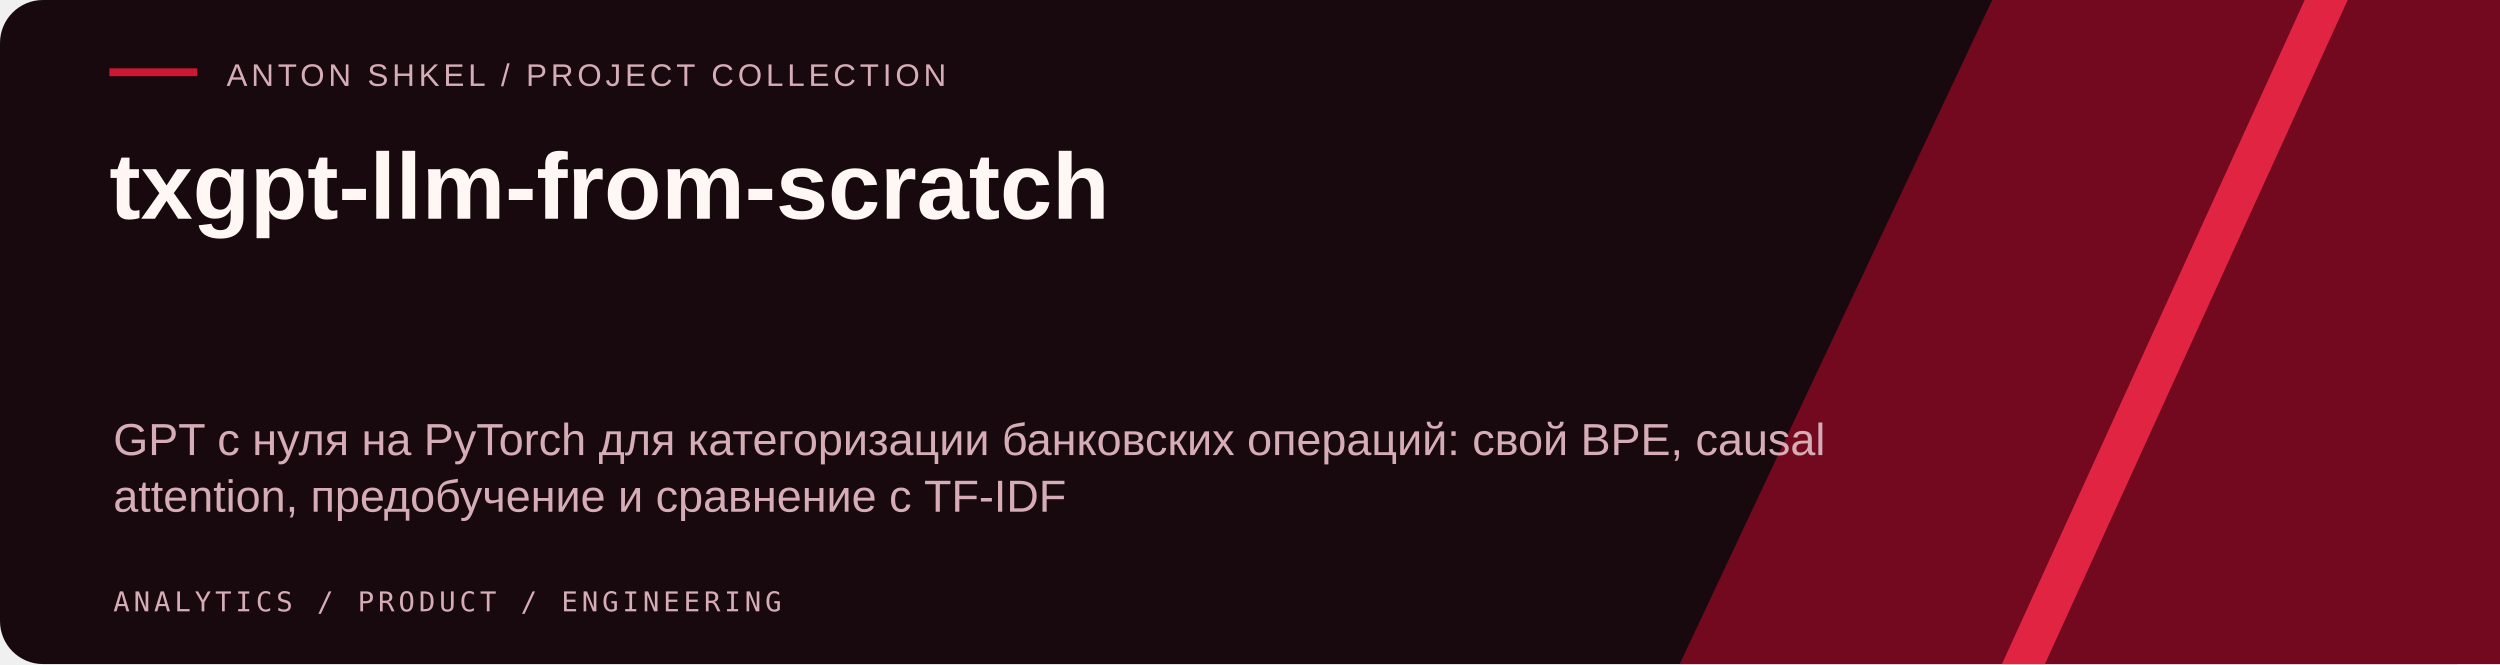
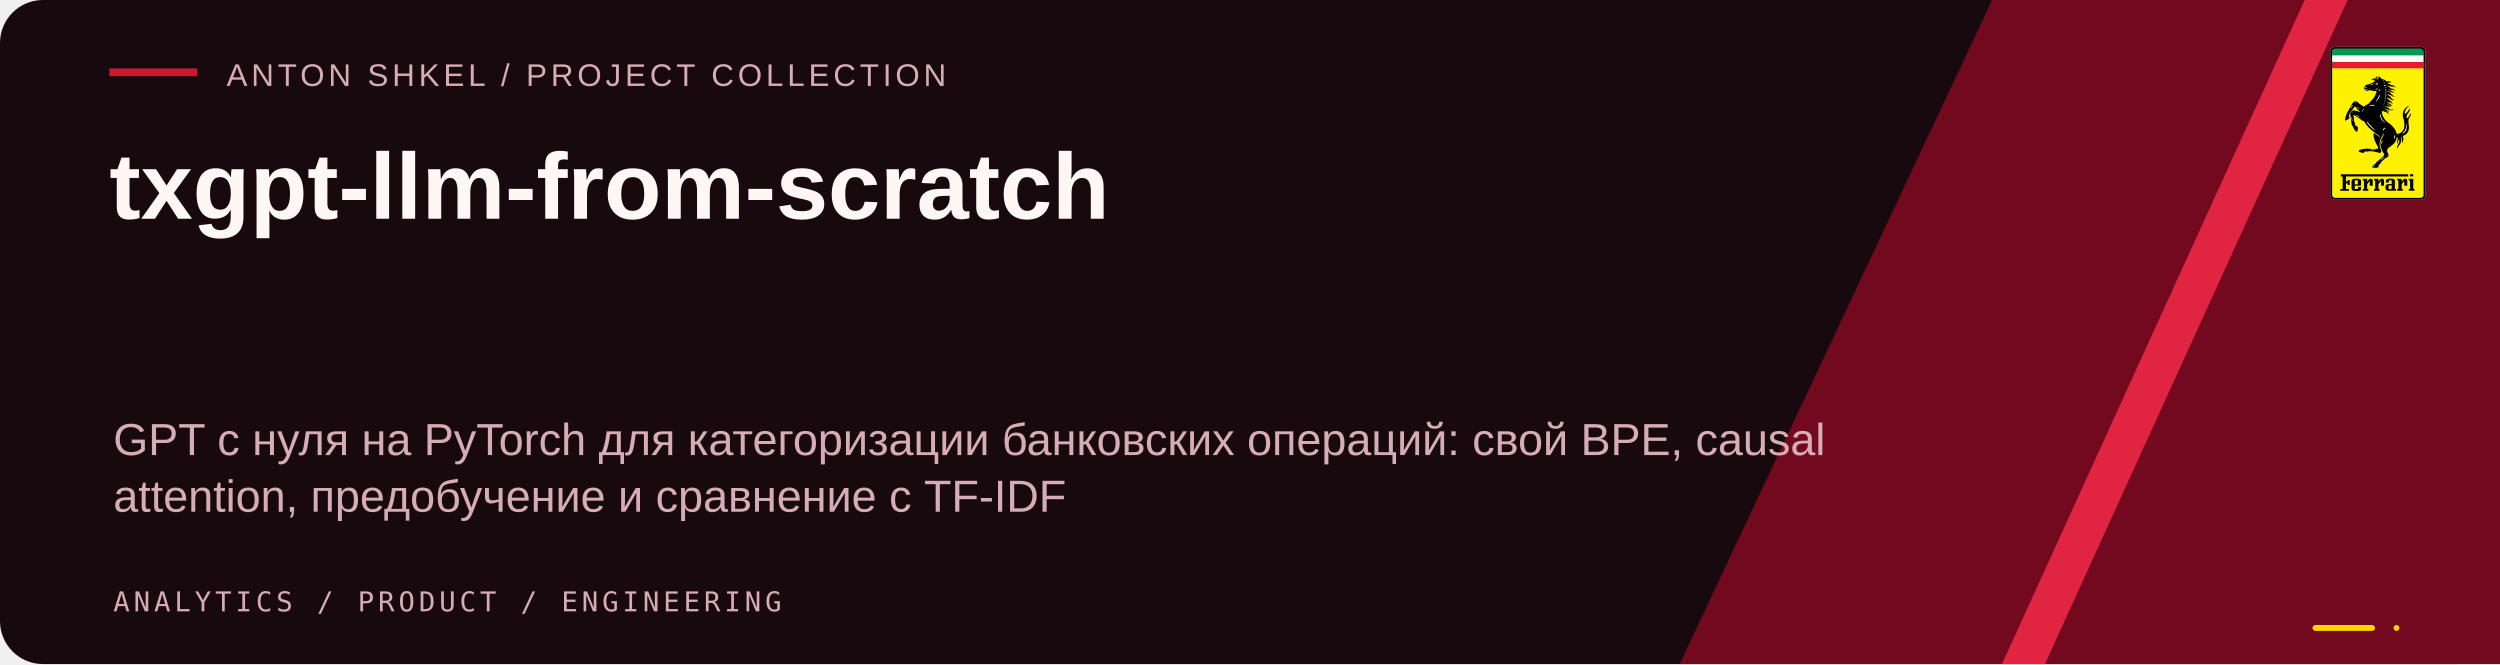
<svg xmlns="http://www.w3.org/2000/svg" width="1280" height="340" viewBox="0 0 1280 340" role="img" aria-label="txgpt-llm-from-scratch">
  <rect width="1280" height="340" rx="22" fill="#18090e" />
  <path d="M1020 0h260v340H860z" fill="#72091e" />
  <path d="M1180 0h22l-155 340h-22z" fill="#e22443" />
  <rect x="56" y="35" width="45" height="4" fill="#ce1733" />
  <text x="116" y="44" fill="#d6adb7" font-family="Segoe UI,Arial,sans-serif" font-size="16" letter-spacing="2">ANTON SHKEL / PROJECT COLLECTION</text>
  <g font-family="Segoe UI,Arial,sans-serif">
    <text x="56" y="112" font-size="48" font-weight="700" fill="#fff7f4">txgpt-llm-from-scratch</text>
    <text x="58" y="233" font-size="23" fill="#d6adb7">GPT с нуля на PyTorch для категоризации банковских операций: свой BPE, causal</text>
    <text x="58" y="262" font-size="23" fill="#d6adb7">attention, предобучение и сравнение с TF-IDF</text>
  </g>
  <text x="58" y="313" font-family="Consolas,monospace" fill="#d6adb7" font-size="14" letter-spacing="2">ANALYTICS / PRODUCT / ENGINEERING</text>
+   <g id="tifoso-badge">
+     <g transform="translate(1193 24) scale(0.1424419)">
+       <path fill="none" clip-rule="evenodd" d="M0 574.034V0l349.46.369v573.665" />
+       <path d="M325.738 0c9.509 0 17.198 7.607 17.198 17.015V532.42c0 9.4-7.689 17.015-17.198 17.015H17.753c-9.5 0-17.191-7.614-17.191-17.015V17.015C.562 7.607 8.253 0 17.753 0h307.985" fill="#FFF" />
+       <path d="M7.246 76.404h329.229V531.39c0 3.784-.646 6.123-3.198 8.661-2.77 2.753-5.2 3-9.586 3l-306.615.03c-2.416 0-4.269-.77-6.269-2.461-2.477-2.123-3.561-4.769-3.561-7.569V76.404" fill="#FFF200" />
+       <path fill="#ED1C24" d="M7.246 53.513h329.229v23.375H7.246z" />
+       <path fill="#FFF" d="M7.246 30.091h329.229v23.376H7.246z" />
+       <path d="M16.553 6.315h310.4c4.971 0 9.555 4.792 9.555 9.469v14.922H7.246l.03-13.123v-1.092c0-5.291 4.077-9.653 9.277-10.176" fill="#009A4E" />
+       <path d="M325.738 0c9.509 0 17.198 7.607 17.198 17.015V532.42c0 9.4-7.689 17.015-17.198 17.015H17.753c-9.5 0-17.191-7.614-17.191-17.015V17.015C.562 7.607 8.253 0 17.753 0h307.985m0 6.792H17.753c-5.708 0-10.322 4.584-10.322 10.223V532.42c0 5.646 4.615 10.199 10.322 10.199h307.985c5.709 0 10.323-4.553 10.323-10.199V17.015c0-5.638-4.614-10.223-10.323-10.223z" />
+       <path d="M165.692 105.28s-.208 1.984-.661 3.146c-.446 1.076-1.608 1.8-1.531 2.522.077.708.831 1.562 2 2.153 1.146.6 1.607 1.062 2.784 1.362 1.092.27 2.477 1.069 2.869.154.393-.931-.199-2.062-.861-3.146-1.154-1.892-1.738-2.354-3.438-4.954-.362-.56-.646-1.161-1.162-1.237" />
+       <path d="M157.069 309.693c.115-.339 2.838 1.385 4.253 2.216 2.977 1.784 4.315 2.845 6.946 4.814 2.085 1.585 3.092 2.4 5.185 4.2 2.568 2.215 3.953 4.107 4.646 3.677 1-1.2-1.638-4.708-3.97-6.614-2.268-1.878-4.614-3.4-6.422-4.585-2.331-1.555-2.539-1.908-6.023-4.247-3.746-2.507-6.976-5.66-6.976-5.66l-3.639-2.861-5.699-4.808-6.338-5.838-4.784-5.331s-3.723-4.553-4.315-5.431c-.6-.869-2.354-3.685-3.799-6.068-1.293-2.139-3.8-5.461-4.031-5.746-1.354-1.639-4.446-.977-8.039-3.092-4.361-2.577-5.415-4.931-5.415-4.931s-.162-.345-.331-.53c-.162-.193-.492-.431-.492-.431l-2.285-1.592-1.308-.862s-.992-.823-2.238-1.354c-1.254-.554-4.046-2.177-4.046-2.177l-4.992-3.184s-1.954-1.569-2.6-2.092c-.661-.5-1.892-1.215-1.892-1.215s-.785-.393-1.023-.408c-.238-.016-1.276-.108-1.276-.108s-.962-.254-1.939.893c-.977 1.154-.738.538.854 7.03.63 2.553.569 11.561 1.246 14.306.861 3.523 3.338 8.077 3.592 8.615.247.531.423 2.5.423 2.5s-.107 1.593.062 2.601c.754 4.653 7.561 1.591 9.062 7.976 1.477 6.3-.885 12.584-.885 12.584s-1.462 3.124-3.531 3.615c-2.061.478-5.261-4.091-7.576-7.791-2.284-3.639-4.153-8.408-4.753-9.923-.6-1.516-.916-1.847-1.608-2.946-1.023-1.639-1.846-1.338-2.992-3.923-1.154-2.584-.131-3.623-.646-5.876-.3-1.246-.569-1.385-.961-3.17-.377-1.776-.885-7.43-.885-7.43l-.723-5.261s-.254-2.4-.584-3.908c-1.146-5.261-1.546-10.353-1.546-10.353l-.215-2.092-.077-2.161s-.069-1.039.185-2.108c.254-1.068.77-1.953.77-1.953s1.062-1.777 1.246-2.223c.177-.423 2.346-2.946 2.346-2.946s1.138-.946 2.992-2.077c1.862-1.131 3.531-1.054 3.531-1.054s.492-.046 3.785.362c3.292.407 10.061 2.207 11.769 2.646 1.684.455 3.7 1.162 5.007 1.892 3.761 2.046 4.9 1.178 1.908-1.168-2.016-1.577-2.584-2.285-4.208-3.761-1.37-1.262-2.446-2.101-3.469-3.262-1.023-1.185-3.938-5.484-3.938-5.484l-1.823-2.692s-.977-1.107-1.139-1.185a13.378 13.378 0 01-.646-.469s-1.207.061-2.454-.177c-1.261-.254-1.846 1.516-1.846 1.516s-2.708 5.053-5.461 8.146c-4.461 5.022-7.661 8.438-9.299 11.114-2.3 3.708-1.792 7.77-2.977 9.646-.692 1.1-1.069 1.262-1.446 2.223-1.154 2.916 3.038 4.515 2.077 7.745-1.531 5.124-13.53 10.192-15.123 9.346-1.654-.869-.3-7.799.254-10.038.569-2.253 2.253-5.576 2.408-5.745.146-.162.554-.947.676-1.608.131-.661.177-2.161.254-2.992.077-.839.423-2.161.423-2.161s.046-.285 1.107-2.584c1.069-2.315 4.977-7.7 7.777-12.838 1.846-3.354 2.615-5.384 4.461-8.746 1.7-3.084 4.615-7.792 4.615-7.792s1.23-2.4 1.807-3.292c.585-.916 1.815-2.646 2.969-4.354 1.162-1.7 1.446-2.977 2.961-4.377 1.254-1.169 2.108-1.792 3.746-2.315 2.438-.808 4.108-.376 6.6.316 2.584.707 4.361 1.892 6.054 3.292a24.232 24.232 0 012.938 2.977l.823 1.215.507.3 1.57 1.008 3.592 2.376s8.523 5.8 9 6.115c.454.3 1.984 1.554 2.284 1.654.316.092 2.585-2.37 7.039-5.438 5.153-3.577 6.976-3.308 8.685-4.238 1.684-.931 2.376-1.7 3.7-3.023 2-2 2.015-3.069 4.284-5.861 2.285-2.784 4.423-4.346 4.423-4.346s.315-.315 4.385-4.915c4.061-4.584 5.861-8.054 5.861-8.054l2.231-4.469s3.23-6.945 4.269-9.692c1.046-2.753 1.046-3.669 1.046-3.669s.153-.723-.631-2.123c-.808-1.393-1.639-.762-3.185-.446-2.961.631-4.761-.139-7.753-.661-2.738-.455-4.169-1.277-6.915-1.731-2.784-.469-4.407-.93-7.2-.661-.423.046-1.276.223-1.685.361-1.577.523-2.015.646-3.184 1.323-1.354.631-2.246.831-3.746.869-1.039.031-1.669.062-2.63-.315-.662-.254-1.039-.446-1.562-.915a3.658 3.658 0 01-.723-.839c-.03-.292-.123-.277.162-.753.277-.485.623-.57.623-.57l1.277-.315s1.8-.469 1.969-.516c.162-.046 1.877-.6 2.63-.838.762-.238 1.593-.677 1.593-.677s.461-.738.284-1.161c-.223-.478-1.246-.523-1.246-.523s-1.431.523-1.592.569c-.154.031-2.439.753-2.439.753s-1.792.393-3.184.723c-1.4.315-3.4.477-3.4.477l-.6-.162s-.677-.454-.784-.93c-.1-.423-.162-.739-.239-1.223-.3-1.77-.661-2.839-.238-4.584.162-.731.331-1.139.646-1.815.269-.562.446-.885.792-1.416l1.101-1.8 2.077-3.069c.715-.723 1.185-1.084 2.084-1.592 1.323-.738 2.092-.946 3.746-1.131 1.623-.177 1.846-.161 4.146-.677 2.315-.523 3.954-1.438 3.954-1.438s5.531-2.031 8.899-3.685c3.53-1.73 5.069-3.577 8.723-5.007 1.546-.6 2.446-.885 4.038-1.292.2-.131.3-.254.362-.493.154-.577-.738-.846-1.354-.785-.554.046-1.815.631-2.1 0-.216-.484 1.153-.769 1.153-.769s.646-.3.662-.661c.016-.554-.93-.193-1.354-.239-2.146-.239-2.315-.631-3.8-.992-1.746-.438-2.691-.977-4.507-1.054-1.6-.062-3.1.277-4.107.515-.992.254-1.023-.723-.631-.915 2.808-1.308 2.869-1.416 4.854-1.508 1.084-.046 2.6.185 2.769.269.162.092 2.331-.015 2.885-.584.569-.554-1.777-.523-2.885-.962-1.022-.407-2.584-.522-2.553-1.2.054-.677.808-.3 1.346-.438.676-.162 1.069-.146 1.761-.238 1.247-.169 1.354-.285 3.2-.438 1.823-.177 4.454.6 4.454.6s2.761 1.224 4.115 1.87c1.354.63 2.992.961 2.992.961s1.922.269 3.385-.646c1.484-.908.646-1.508.13-2.346-.508-.785-1.153-1.923-.208-4.077.839-1.877 1.277-4.069 1.516-4.269.301-.238 1.462 1.446 2.215 2.139 2.7 2.523 6.27 3.769 9.639 9.045.262.423 1.508-.254 5.415.346s7.323 4.784 8.185 5.785c.893 1.007 2.046.953 2.046.953l1.877.254 6.814.115s3.093-.554 4.877.124c1.246.469 5.4 3.246 3.508 4.299-1.323.739-2.569-.884-3.769-.961-1.416-.092-2.031.177-3.293.492-2.646.662-8.322 2.377-6.261 3.069.153.061.446.107.446.107l1.015.177s2.493.569 4 1.161c2.276.9 3.354 1.893 5.446 3.123 1.199.692 1.723 1.385 3.03 1.777 1.2.347 1.969 0 3.2.208 1.615.285 2.522.616 4 1.323 2.199 1.054 2.999 2.331 4.969 3.746.984.715 1.814.823 2.553 1.785.17.215.309.331.386.584.262.877-1.447.361-2.354.216-1-.169-1.415-.662-2.338-1.085-1.369-.646-2.016-1.354-3.508-1.623-1.077-.208-1.723-.046-2.83.015-1.077.046-1.646.208-2.724.223-1.83.031-2.861-.13-4.661-.508-2.016-.422-3.016-1.207-5.015-1.623-2.262-.469-6.261-2.407-5.877-.469.2.931 2.323 1.715 2.323 1.715s1.461.785 2.846 1.4c1.385.6 2.153 1.516 2.153 1.516l.954.708s.984 1.354 2.277 2.884c1.261 1.508 3.507 1.461 3.507 1.461s1.354 0 4.276.6c2.908.6 5.908 2.399 5.908 2.399s2.261 1.554 3.584 3.116c1.308 1.562.554 2.346.385 2.507-.153.169-.093.092-.277.169-.153.077-1.784-1.969-1.784-1.969l-1.169-.992s-1.139-.8-2.615-1.277c-1.477-.469-1.97-.154-1.97-.154s-3.138.877-5.876.8c-2.708-.077-4.123-1.162-4.123-1.162l-1.723-1.154s-2.585-2.423-2.678-1.276c-.062.777 1.139 1.638 1.139 1.638s.831.838 1.385 1.37c1.046 1.03 1.478 1.546 2.677 2.614 1.2 1.078 1.938 1.078 1.938 1.078s.646.153.892.2c.247.046.678.162.678.162s.4.154 2.276.916c1.861.753 3.877 2.392 3.877 2.392s.185.154.462.208c.276.031.83.308.984.354.169.038.646.038 1.723.192 1.093.162.677.854.677.854l-.185.261-.893.6s-1.153.331-1.938.369c-.8.046-1.938-.399-1.938-.399l-2.416-.908s-2.445-.646-2.969-.731c-.523-.077-2.707-.515-3.076-.592-.354-.084-1.446-.477-1.738-.646-.293-.161-.831-.269-2.154-.915-1.308-.646-1.831-1.392-3.461-1.908-1.646-.523-2.646-.63-3.877.224-2.123 1.461 3.199 1.7 5.846 3.022 3.908 1.923 6.107 3.338 7.03 5.416.938 2.084 1.877 2.838 1.877 2.838s2.754 1.385 3.984 2.838c.677.784.77 1.431 1.446 2.215 1.507 1.769 4.431 1.669 5.016 3.169.554 1.399-2.37.769-3.893.63-2.738-.269-3.4-2.777-5.954-3.784-1.445-.577-2.368-.577-3.846-1.084-2.692-.885-3.953-2.046-6.646-2.884-1.631-.5-4.585-2.646-4.215-.993.061.4.307.708.414.947.139.238.816 1.115.816 1.115s.907 1.2 1.322 1.516c.385.331 2.123 1.638 4.615 2.992 2.462 1.354 4.615 3.954 4.615 3.954s.739 1.062 1.093 1.801c.369.831.107 1.084.692 2.238.538 1.146.8 1.369 1.538 2.077 1.815 1.746 3.723 1.399 6.03 2.346.631.269.677.361 1.354 1.084.677.715-.124 1.022-.124 1.022s-2.568.662-4.23.523c-2.153-.169-3.123-.831-5.215-1.877-2.123-1.038-3.23-2.907-3.445-3.022-.185-.124-.708-.677-1.108-.962-.399-.284-1.431-.5-2.354-.754-.938-.253-1.462-.3-2.399-.554-1.277-.362-2.601-.923-3.201-1.115-.6-.208-1.969-.454-2.969.138-2 1.185 3.107 1.984 4.692 3.685.815.854 1.153 1.454 1.923 2.354.585.692.831 1.177 1.555 1.715.491.361 1.399.753 1.399.753s1.23.57 3.03 1.562c1.8.992 3.907 3.799 3.907 3.799l1.277 1.954.754 1.115.2.516.276.63s.924 1.2 1.6 1.592c.678.408.554.762.554.762s-.076.247-.554.516c-.461.285-.723.046-1.399-.154-.677-.192-1.123-.838-1.707-1.308-.616-.492-1.262-1.684-2.354-2.361-.969-.584-2.23-.792-2.723-.946-.477-.176-1.677-.93-2.154-1.138-.461-.185-1.707-.754-1.707-.754s-2.399-1.338-3.724-1.699c-1.322-.37-.477.438-.477.438s1.186 1.846 2.323 2.584c1.478.977 3.554 1.839 2.877 2.63-.462.516-1.077.331-1.754.254-1.107-.13-2.446-1.454-2.446-1.454s-.553-.361-3.03-1.146c-2.462-.808-1.554.546-.985 1.277a4.735 4.735 0 001.309 1.115l1.677.754.769.238s.678.123 2.908.646c2.23.508 3.462 1.593 3.462 1.593s1.199 1.115 2.86 2.346c1.692 1.246 3.354 1.562 4.277 1.685.923.115.892.761.892.761s.123.593.063.785a.453.453 0 01-.432.362c-.185 0-.276.077-.522.208-.246.123-1.2.277-1.2.277s-2.492-.077-4.461-.562c-1.938-.477-3.662-1.831-3.847-1.907-.153-.077-1.969-1.084-3.23-1.484-1.215-.408-3.169-.231-3.385-.154-.199.077-.877.185-2.03.523-1.169.308.292.753.292.753l.831.077 1.984.154s2.062.238 3.8.884c1.738.631 2.877 1.908 4.031 3.077a13.966 13.966 0 002.431 1.9l.923.6.477.361.123.315s-.046.162-.123.361c-.077.208-.369.361-.369.361s-.431-.077-.615-.077c-.216 0-1.523-.692-2.492-1.115-1-.438-1.508-.854-2.585-1.116-.923-.223-2.153-.323-2.431-.238-.276.077-2.308.362-3.877.469-1.568.123-2.923.146-4.769-.077-2.63-.315-6.122-2.393-6.569-1.815-.907 1.215 1.862 1.561 3.216 2.338 1.846 1.069 5.046 2.031 5.046 2.031s2.338.515 3.707 1.161c3 1.393 3.908 3.454 6.323 5.623 1.323 1.215 2.4 1.738 4.184 2 1.539.224 1.508.039 3.938-.438 2.446-.484 3.924-2.8 4.631-1.953.139.162.077.315.046.554-.046.238-.245.677-.245.677s-.277.392-.708.838c-.446.438-2.123 1.354-3 1.715-.877.362-3.03.962-5.738.877-2.708-.077-6.522-2.154-6.522-2.154l-2.738-1.154s-1.262-.592-2.123-.915c-2.277-.862-3.723-.785-6.062-1.4-1.446-.392-2.399-.8-3.707-1.069-1.323-.284-.569.239-.446.423.615.838 1.445 1.107 2.492 1.592 1.385.677 2.354.539 3.769 1.139 1.585.639 2.97 1.539 3.847 2.108.861.554 1.508 1.185 2.354 2.062l2.907 2.492s.677.554.754.785c.076.239.399.838.246 1.8-.17.962-.954.285-.954.285l-.769-.492-.77-.708-1.216-1.007s-1.045-.947-2.846-1.862c-1.784-.931-3.938-1.162-3.938-1.162s-1.908-.284-1.846.316c.092.592.521.646 2.029 1.038 1.523.393 2.523 1.162 2.523 1.162s1.555 1.154 2.677 2.43c1.107 1.278 1.431 2.516 1.431 2.516s.569 1.046 2 2.43c1.431 1.4 2.185.915 2.107 1.593-.077.677-.708.8-.708.8s-.369-.032-.522-.032c-.154 0-.523-.207-.923-.361s-1.908-1.2-1.908-1.2-2.368-1.922-2.63-2.107a408.68 408.68 0 01-2.523-1.877s-1.323-.846-2.262-1.323a28.107 28.107 0 00-2.969-1.2c-.707-.231-2.031-.308-2.031-.308s-1.584-.238-2.553-.6c-1.523-.585-3.293-2.208-3.492-2.285-.216-.084-1.631-.569-1.908-.523-.276.031-.923 2.708-1.076 4.254-.646 6.477 1.076 10.776 3.753 16.715 3.861 8.63 14.614 19.36 14.614 19.36s2.708 1.531 3.847 2.446c3.215 2.516 8.538 6.077 13.261 10.784 4.03 4.038 9.385 11.199 9.385 11.199s3.106 4.323 4.553 7.384c1.754 3.754 3.17 9.478 3.17 9.478s.123.984.215 1.2c.123.199.399.461.585.461l1.876.062c.185 0 2.323-.153 3.739-.508 1.4-.354 4.723-1.877 6.938-3.03 2.184-1.17 4.815-3.385 4.815-3.385s.507-.431 3.062-3.292c2.585-2.861 4.246-7.153 4.876-8.776.616-1.607 1.124-4.707 1.493-10 .399-5.314-.323-10.915-.323-10.915s-.969-7.815-1.555-10.477c-.584-2.645-1.999-6.984-1.999-6.984s-.984-3.86-1.292-6.298c-.324-2.439-.369-6.408-.369-6.408s0-2.43.783-6.922c.816-4.469 3.555-8.977 3.555-8.977s.769-1.516 3.724-5.054c3.03-3.623 3.998-4.192 6.983-6.354 2.37-1.7 5.43-4.438 6.432-3.792 1.107.692-1.079 2.077-1.817 2.8-1.861 1.846-5.337 5.107-8.153 10.022-2.461 4.254-3.384 7.069-3.998 9.846-.617 2.77-.354 5.815-.277 6.854.093 1.039.661.662.661.662s5.984-4.808 9.23-8.446c3.523-3.938 6.661-10.946 7.891-11.007.831-.054 1.216 1.823 1.016 2.692-.768 3.638-1.029 4.092-2.216 6.507-1.353 2.769-2.613 4-4.491 6.554-1.97 2.677-2.938 3.7-4.522 7.245-2.291 5.1-.954 9.039-.954 9.039s.277 2.392 1.353 2.361c1.802-.062 5.754-5.054 8.339-9.139 1.909-2.992 2.6-6.453 3.847-8.269 1.138-1.607 2.139 2.616 1.646 5.108-.57 2.961-2.031 5.623-5.246 9.815-3.138 4.091-3.046 7.984-3.046 7.984s-.323 1.777-.585 5.654c-.245 3.86.862 9.723.862 9.723s.983 4.899 1.185 8.614c.185 3.738.061 12.223-3.432 18.83-1.384 2.646-4.354 6.308-4.354 6.308s-2.292 2.354-4.169 3.722c-1.878 1.37-6.385 3.509-6.385 3.509s-3.122 1.076-3.553 1.169c-.462.123-.738.507-.738.507s.276.601.399.847c.107.247.984 2.399.984 2.399s.938 3.046 1.292 5.462c.354 2.415-.062 2.969-.399 4.815-.339 1.77-1.107.953-1.308 4.43-.169 3.078 1.216 4.615.969 8.062-.106 1.508-1.815-1.907-2.646-3.353-1.754-3.14-1.339-7.97-1.369-9.169-.047-1.2-.14-2.524-.585-4.031-.538-1.97-1.354-3.492-2.261-4.692-.924-1.185-1.893-1.861-2.216-1.738-.323.108-.354.738-.354 1.046-.016.339.63 1.477.769 1.724.169.23 1.323 2.338 1.323 2.338s.507 1.631.707 4.801c.201 3.138-.769 7.045-.769 7.045s-1.262 4.385-2.584 6.97c-1.479 2.845-4.754 6.722-4.754 6.722s-2.354 2.154-4.124 5.692c-1.737 3.538-.245 5.077-.892 5.538-.677.446-2.062-2.046-2.431-3.723-.354-1.569-.185-2.308.462-4.062.6-1.692 2.016-4.139 2.016-4.139l2.107-3.584s2.554-4.861 3.354-8.4c.8-3.507-.123-7.414-.123-7.414s-.107-1.292-.984-1.231c-.893.046-1.507.816-1.877 1.754-.724 1.938.308 1.585-.801 4.815-.86 2.538-1.107 2.2-1.569 3.707-.554 1.8-.846 3.646-.814 4.77.046 1.107-.569.646-.569.646s-1.077-2.001-1.077-4.492c0-1.354.062-2.123.216-3.478.246-2.169 1.138-5.491 1.138-5.491s.954-3.277.754-6.262c-.229-3.015-1.276-3.568-1.276-3.568s-.276-.4-1.446-.339c-1.153.093-1.092 2.169-1.092 2.169s-.354 2.97-.815 4.815c-1.277 5.092-2.984 7.769-6 12.061-2.738 3.877-6.445 7.293-8.308 8.893-1.846 1.631-7.538 5.769-7.538 5.769l-6.676 4.445s-2.646 2.585-3.847 5.662c-1.23 3.062-1.169 5.461-.462 8.276.709 2.831 1.724 4.123 2.262 4.922.523.771 1.555 2.154 1.893 3.786.215.999.062 1.599.123 2.614.063.893.185 1.385.154 2.293-.031 1.415.23 2.414-.585 3.568-.585.877-2.185 1.646-2.185 1.646s-1.814.799-2.893 1.461c-11.354 6.846-15.383 11.292-21.783 18.922-2.031 2.446-.538 2.293-2.707 5.185-1.316 1.724-4.354 1.724-5.454 3.784-1.53 2.815 3.446 5.585-2.3 8.062-7.407 3.2-20.153.907-20.407-.092-.692-2.739 2.492-5.907 3.623-7.169 5.184-5.662 9.815-5.801 11.515-10.492.369-1 .223-1.861 4.353-4.923 2.9-2.139 14.484-10.861 19.546-16.676 1.738-2 3.23-3.322 3.984-5.477.77-2.186-.754-3.554-.754-3.554l-2.077-3.385-3.984-7.123s-1.676-3.784-2.584-5.969c-.938-2.185-2.677-8.062-2.677-8.062s-1.276-5.291-1.493-8.738c-.384-6.184.462-9.783 2.094-15.783 2.107-7.784 6.891-11.046 8.799-18.769.555-2.245.677-6.092-.462-5.907-1.077.2-1.169 3.23-1.999 5.262-3.077 7.661-7.139 11.015-9.369 18.952-1.492 5.369-2.107 8.555-2.093 14.123.017 3.184-.107 2.6.708 8.123.323 2.03.815 3.122 1.416 5.106.43 1.416 1.584 4.062 1.584 4.062s1.585 3.492 2.139 5.938c.168.847.385 1.322.322 2.169-.107 1.461.154 1.77-.553 3.092-.877 1.647-.34 2.616-3.139 3.23-2.492.523-7.584-1.138-7.584-1.138s-20.93-6.338-34.291-4.508c-2.646.354-4.069 1.323-6.73 1.277-2.423-.031-3.654-1.924-6.077-1.2-.492.139-.646.492-1.092.785-3.538 2.461-.831 6.553-10.153 4.43-5.723-1.308-12.653-4.814-11.454-7.015 1.607-2.923 3.761-3.4 8.285-5.262 4.838-1.969 12.099-1.415 13.53-1.507 1.746-.139 4.254-1.354 7.376-1.431 5.4-.093 6.361.554 6.361.554l9.168.814 17.546.217s3.138-.231 4.384-.478c1.262-.247 2.254-2.723 2.945-3.908.678-1.168-.03-2.892-.03-2.892l-.522-.815-1.67-2.692-3.084-5.2-3.423-6.83s-2.238-4.753-3.43-7.876c-1.185-3.108-1.877-4.862-2.662-8.076-.823-3.309-1.331-5.985-1.438-8.646-.13-3.82-.384-6.789.685-9.912" />
+       <path d="M270.971 303.355c3.691-4.738 4.047-9.139 4.261-15.338.169-4.507-1.537-11.453-1.537-11.453l-.232-.508s-.646-.839-1.044.269c.061.978.185 1.762.185 1.762l.214 8.946s-.277 4.507-1.814 9.153c-2.585 7.846-9.446 11.338-10.445 14.169-1.711 4.691 5.997-1.293 10.412-7m-38.705 14.477s-1.508.431-1.539 1.922c-.03 1.493.369 2.785.323 4.585-.03 2.293-2.138 4.938-.784 5.8 2.323 1.477 4.322-8.923 3.615-10.461-.708-1.54-1.4-1.863-1.615-1.846m-26.06 72.103s-.432-.23-1.277.093c-.83.322-.77 1.185-.77 1.185s-.169.923.508 1.016c.678.123 1.785-1.539 1.785-1.724 0-.185-.246-.57-.246-.57m-24.522 17.43s-.247.247-.031.415c.23.201.554-.046.554-.046s4.23-3.307 6.738-5.63c2.646-2.492 6.462-6.784 6.462-6.784s.261-.323-.031-.6c-.309-.277-1.031.153-1.631.43-.523.277-.831.569-1.23.893-.369.339-1.631 1.631-1.631 1.631l-3.262 3.169-2.062 1.938-1.999 1.907-.831.955s-.216.369-.276.461c-.063.107-.277.384-.277.384s-.309.293-.309.385c0 .077-.092.154-.092.247a1.438 1.438 0 01-.092.245m-7.315 4.801s-.454-.369-1.169-.016c-.723.385-1.492 1.368-1.555 1.477-.068.139-.461.662-.191 1.123.269.462 1.184-.216 1.322-.246.131 0 1.324-.953 1.324-.953s.692-.432.269-1.385m-14.007 14.183s-.6-1.107-1.385-.646c-.785.462-1.215.616-1.938 1.615-.123.169-.9 1.17-1.039 1.431-.138.247-.915 1.724.662 1.831 2.708.153.93-1.584 1.861-2.262.754-.522 2.169-.384 2.185-.938.015-.553-.346-1.031-.346-1.031m-47.998-56.675s-1.623.401-1.746.955c-.131.584.946 1.138 1.115 1.168.192.031.554.462 1.638-.277 1.069-.722 1.023-1.338 1.023-1.338s.631-.738-2.03-.508m26.399-.861s-.016-.6-1.162-.522c-1.169.062-1.415.276-1.446.461-.038.169.062.462 1.1.554 1.054.062 1.477-.001 1.508-.493m24.96.723c-2.1-.016-1.438.047-2.73.108-2.346.123-3.623.03-5.938-.124-3.247-.215-8.269-1.015-8.269-1.015s-.631-.153-.885.262c-.231.384.615 1.276 1.369 1.508 4.115 1.277 4.338 1.062 7.138 1.107 1.562.016 2.431-.139 3.985-.231 1.969-.152 2.884.154 5.03-.415.561-.139 1.1-1.184.3-1.2m14.061-4.169s-.423-.491-1.293-.061c-.86.415-1.384 1.353-1.384 1.353s-.407.646.462.555c.846-.123 1.607-.492 1.807-.615.223-.125.854-.709.408-1.232m-12.238-168.769s5.938-5.561 10.191-12.914c2.522-4.385 3.622-14.592 1.454-12.054-.978 1.162-2.162 6.454-4.039 10.376-2.677 5.584-8.392 13.492-8.392 13.492s-1.229 2.631.786 1.1m-23.737 14.131s-.631.492-.346 1.277c.3.8 1.508.2 1.508.2s2.746-1.038 5.623-1.146c2.884-.123 6.884.738 6.884.738s1.907.523 2.223.646c.315.131 1.354.631 1.531.692.154.069 1.146.554 1.7.054.554-.508-3.469-4.161-7.576-4.715-6.839-.931-11.33 2.015-11.33 2.015l-.217.239m-28.168 24.083c.484.416 2.769-3.938 4.676-6.692 1.4-2.015 3.955-5.384 3.955-5.384s1.153-1.546-.8-.684c-.792.354-2.961 2.007-4.492 5.046-1.293 2.584-3.847 7.306-3.339 7.714m-15.799-18.915s-.493 1.685 1.477 3.792c1.984 2.116 2.492 3.861 3.754 2.6.346-.346-1.231-3.192-2.031-3.984-.823-.785-1.408-1.431-1.408-1.431l-.515-.423-.662-.369-.377-.153s-.1-.093-.238-.032m-6.401-16.153s-2.138.4-2.661 1.438c-.531 1.039 2.461.408 2.461.408s1.984.107 2.031-.646c.046-.769-.253-.846-1.831-1.2m-33.975 56.305c-1.092-.315-1.276 1.832-1.423 2.523-.123.692.493 2.077.746 2.077.246-.016 1.115-1.369 1.161-2.03.047-.677.478-2.269-.484-2.57m35.284 41.937s-1.954-1.547-2.254-.931c-.292.615 1.608 3.33 1.608 3.33s.584.893 1.484.492c.884-.43.569-1.415.569-1.415s-.6-1.261-1.407-1.476m-14.73-45.352s-.5-.13-.677.469c-.185.6-.169 1.577-.3 2.761-.107.924.239 3.385.239 3.385s.192 1.954.584 3.116c.423 1.276 1.546 3.092 1.546 3.092s.423.931.946.885c.515-.054.392-.662.392-.662s-1.638-6.491-1.684-7.153c-.193-2.161-.193-4.792-.193-4.792l-.015-.393s-.016-.693-.838-.708m2.553-19.806s-.9-.169-1.73 1.561c-.838 1.754-.661 2.462-.585 2.539.062.077.723.062 1.785-1.561 1.054-1.608.815-2.224.815-2.224s-.062-.315-.285-.315m24.753 17.945s1.084 1.622-.992 1.246c-2.084-.377-6.461-3.831-8.246-4.761-1.762-.931-4.662-1.224-3.446-2.315.223-.185.284-.363.63-.377.362-.016 1.562.453 1.638.507.062.03 3.146 1.307 3.261 1.338.108.046 1.839.785 3.069 1.507 1.231.73 3.23 2.13 3.23 2.13l.856.725m57.697 49.675c.569 1.784-6.569-3.77-10.392-6.716-10.13-7.8-22.53-23.791-20.984-25.206 1.277-1.162 6.361 6.161 13.815 14.229 7.969 8.6 17.23 16.631 17.561 17.693m29.798-7.647c-2.215 2.361-2.999 5.385-1.723 7.646 1.246 2.199 1.631-3.216 3.016-4.808 1.2-1.393 1.938-1.169 3.907-2.569 3.354-2.361-2.399-3.276-5.2-.269m-12.676-50.474c-1.523-.246-1.477 2.069-1.262 3.708 1.016 7.337 4.309 12.991 8.707 18.314 2.678 3.246 10.016 9.03 10.861 8.1.309-.331-6.984-5.969-11.63-13.214-3.292-5.138-5.046-9.484-5.461-13.723-.045-.539.077-2.977-1.215-3.185M151.731 133.57c-3.308 1.792-9.046 3.37-9.046 3.37s-.262.569.477.508c4.916-.393 6.792-1.008 9.408-2.162 2.615-1.13 4.515-4.269 4.515-4.269s1.062-1.954-.907-.346c-.616.492-2.632 1.907-4.447 2.899m39.906-12.606s-1.123-.247-1.877.223c-.754.477-.539.854-.539.854s1.17.892 2 1.039c.831.123 2.615.9 2.555.3-.078-.615-1.077-1.715-1.432-2.015-.322-.317-.707-.401-.707-.401m-18.783 34.46c.191.392 3.545-.523 4.838-1.247 1.008-.569 1.407-2.477 1.407-2.477s.277-1.846-.153-1.131c-1.916 3.132-6.278 4.454-6.092 4.855m-.108-8.608c1.354-2.6-3.716 2.7-6.3 4.069-1.577.831-4.146 1.938-4.146 1.938s-.677.846.269.769c.946-.062 3.354.754 5.308-.754.462-.369 2.492-3.323 2.492-3.323s1.73-1.469 2.377-2.699m-.785 11.061c.107.423 5.791.284 7.215-.146 1.123-.308 1.738-2.292 1.738-2.292s.677-1.738.092-1.154c-2.576 2.631-9.144 3.169-9.045 3.592m-91.296 52.067s-.861-.315-1.93 1.292c-1.062 1.6-5.846 8.869-5 9.938 1.007 1.261 5.153-6.492 6.416-7.938 1.276-1.469.753-2.946.753-2.946s-.015-.331-.239-.346M184.883 341c-.523 2.415.092 7.354.924 8.322 2.03 2.446.784-3.83 1.076-6.031.246-2.045.492-2.753 1.508-4.938 1.815-3.938-2.445-2.492-3.508 2.647m-17.461-210.044s-1.576.046-2.807.723c-1.246.677-1.554 1.639-1.554 1.639s-.254.692-.084 1.069c.361.823 2.069-.423 3.261-.016.961.346 1.423.631 2.161 1.515.646.77 1.777 1.877 2.485 1.246.73-.615.462-2.192.462-2.192s-.839-2.569-1.938-3.292c-1.109-.738-1.986-.692-1.986-.692m-26.198 18.068s-.885.138-.677 1.215c.208 1.054.785.892.785.892s1.831-.785 1.723-1.884c-.131-1.108-1.831-.223-1.831-.223m-12.792-5.738s-.961.039-1.638 1.23a14.986 14.986 0 00-1.054 2.416s-.315 1.554.238 2.046c.562.484 1.177-1.007 1.984-1.592.484-.346.785-.5 1.285-.854.685-.47 1.8.13 1.723-1.254-.099-1.393-1.576-2.054-2.538-1.992m41.336-14.884s-2.176-.315-2.092.523c.077.784 1.178.315 1.885.631.692.315 1.154.438 1.707.946.408.361.361 1.069.862 1.084.692.016.554-.269.554-.269s-.631-1.877-1.453-2.407c-.816-.539-1.463-.508-1.463-.508m24.284 8.776c-.308 1.185-.493 1.592-.493 1.592s-.614 2.408 1.816 1.523c2.431-.893 1.169-.516 2.922-1.369 1.724-.846 1.693-.377 2.955-.315.43.015.707.03 1.354-.092.553-.124.322-.77-.908-1.101-1.322-.346-2.938-.269-4.814-.285-1.108-.014-2.509-1.137-2.832.047m1.077-8.899s-1.108-.254-1.877.223c-.754.469-.523.846-.523.846s1.154.916 2 1.039c.831.146 2.615.915 2.554.3-.093-.6-1.077-1.715-1.431-2.015-.353-.301-.723-.393-.723-.393m4.278 16.715s-1.186-.239-2.001.215c-.8.446-.585.808-.585.808s1.262.847 2.154.977c.893.123 2.8.846 2.723.269-.076-.569-1.154-1.623-1.508-1.907-.354-.286-.783-.362-.783-.362m.369 6.06s-1.263-.284-2.124.239c-.861.515-.601.931-.601.931s1.309.992 2.263 1.131c.938.146 2.969.977 2.876.315-.076-.661-1.215-1.861-1.615-2.184-.369-.34-.799-.432-.799-.432m.568 5.908s-1.369-.315-2.293.269c-.938.584-.646 1.054-.646 1.054s1.415 1.107 2.431 1.277c1.031.162 3.23 1.107 3.139.361-.093-.738-1.324-2.108-1.754-2.469-.4-.385-.877-.492-.877-.492m-.123 7.307s-1.369-.292-2.293.285c-.938.569-.676 1.038-.676 1.038s1.445 1.107 2.461 1.277c1.016.162 3.215 1.108 3.123.369-.107-.746-1.323-2.115-1.738-2.477-.431-.376-.877-.492-.877-.492m-1 14.246s-1.385-.3-2.308.285c-.923.577-.646 1.039-.646 1.039s1.415 1.115 2.431 1.277c1.031.154 3.231 1.115 3.139.361-.093-.738-1.322-2.1-1.754-2.477a2.2 2.2 0 00-.862-.485m.924-7.123s-1.57-.361-2.678.315c-1.062.661-.738 1.2-.738 1.2s1.646 1.292 2.83 1.477c1.17.192 3.724 1.277 3.631.431-.123-.869-1.539-2.446-2.03-2.869a2.635 2.635 0 00-1.015-.554m-1.601 13.569s-1.139-.27-1.907.215c-.77.477-.523.854-.523.854s1.169.931 2 1.054c.846.139 2.646.915 2.584.3-.092-.616-1.092-1.731-1.445-2.031-.339-.315-.709-.392-.709-.392m-1.077 6.168s-.923-.2-1.569.193c-.614.392-.431.707-.431.707s.969.754 1.662.869c.691.108 2.215.77 2.153.247-.062-.5-.923-1.431-1.2-1.685a1.616 1.616 0 00-.615-.331m-1.322 5.631s-.831-.192-1.416.169c-.554.346-.4.646-.4.646s.877.677 1.508.77c.631.115 1.984.692 1.924.238-.047-.454-.801-1.308-1.063-1.531-.262-.23-.553-.292-.553-.292m-1.324 4.615s-.861-.193-1.414.153c-.586.362-.416.646-.416.646s.877.692 1.508.785c.631.1 1.984.692 1.923.224-.046-.454-.8-1.292-1.077-1.516-.247-.23-.524-.292-.524-.292m-1.614 5.354s-.677-.162-1.154.123c-.462.3-.308.523-.308.523s.707.555 1.215.647c.508.076 1.615.554 1.555.168-.047-.361-.662-1.038-.862-1.23-.216-.185-.446-.231-.446-.231m-1.923 5.007s-.585-.139-.985.107c-.399.254-.276.461-.276.461s.615.469 1.046.531c.431.085 1.384.493 1.338.162-.03-.315-.569-.9-.738-1.054a1.13 1.13 0 00-.385-.207m-1.985 4.762s-.601-.131-1 .123c-.386.238-.247.438-.247.438s.585.477 1.031.554c.446.062 1.384.469 1.338.162-.03-.339-.569-.916-.738-1.077-.184-.155-.384-.2-.384-.2M60.52 240.72s-.992 1.922-.5 2.977c.485 1.062 1.823-1.685 1.823-1.685s1.384-2.739.823-3.238c-.569-.508-.899.907-2.146 1.946" fill="#FFF" />
+       <path d="M200.543 487.684v-3.737c0-8.493 4.293-10.154 16.831-10.215 11.538.061 15.614 1.507 15.614 8.83v28.26h4.261v6.369h-28.183c-5.938 0-9.814-4.077-9.814-9.092v-5.724c0-4.938 2.522-9.245 11.353-9.292h11.015v-8.6c0-4.492-.308-5.03-4.814-5.03h-.047c-5.399 0-5.753.708-5.753 5.03v3.2h-10.463m13.078 10.14c-2.215 0-3.523 1.784-3.523 3.999v5.461c0 2.201.939 3.954 3.523 3.985h3.969c2.185 0 3.97-.677 3.97-3.985l.03-9.46h-7.969zm-39.883-13.446V474.5h-15.722v5.877h4.192v30.429h-4.192v6.385h19.692v-6.385h-3.97V494.5c0-1.522 9.269-13.229 9.269-11.877v16.199H193.9v-18.229c0-4.169-2.724-6.86-7.693-6.86-5.908-.001-9.9 7.429-12.469 10.644m125.325 26.399V474.5h-16.046v5.877h4.493v30.399h-4.493v6.415h20.261v-6.415h-4.215m-165.777-26.399V474.5h-15.722v5.877h4.192v30.429h-4.192v6.385h19.676v-6.385h-3.954V494.5c0-1.522 9.261-13.229 9.261-11.877v16.199h10.884v-18.229c0-4.169-2.708-6.86-7.684-6.86-5.893-.001-9.892 7.429-12.461 10.644" />
+       <path d="M111.548 503.207h-11.03v3.2c0 4.339-.723 4.523-6.1 4.584h-.077c-6.162.031-5.815-.584-5.746-4.584v-7.585h22.952v-16.476c0-5.97-4.507-8.477-16.399-8.522h-1.707c-12.838.061-16.253 2.984-16.253 10.369v24.121c0 8.122 4.799 9.492 16.491 9.815h1.276c12.762-.293 16.592-1.17 16.592-8.754v-6.168m-22.828-20.246c0-2.245.677-3.354 3.246-3.385h4.838c2 0 3.115.893 3.115 2.492v12.354h-11.2v-11.461z" clip-rule="evenodd" fill-rule="evenodd" />
+       <path stroke-miterlimit="10" stroke-width=".74" stroke="#000" fill="none" d="M293.249 465.732v-7.723" />
+       <path d="M257.25 484.377V474.5h-15.738v5.877h4.185v30.429h-4.185v6.385h19.691v-6.385h-3.953V494.5c0-1.522 9.246-13.229 9.246-11.877v16.199h10.907v-18.229c0-4.169-2.74-6.86-7.725-6.86-5.875-.001-9.876 7.429-12.428 10.644" />
+       <path d="M63.435 496.438v-5.692h-6.13v20.076h10.622v6.369H36.783v-6.369h8.284v-45.09H38.56v-7.754h242.579v7.754H57.305v18.106h6.13v-5.353h7.054v17.953h-7.054" />
+       <path clip-rule="evenodd" fill-rule="evenodd" d="M287.339 457.701h11.568v7.631h-11.568z" />
+     </g>
+     <rect x="1184" y="320" width="32" height="3" rx="1.5" fill="#ffd700" />
+     <circle cx="1227" cy="321.5" r="1.5" fill="#ffd700" />
+   </g>
</svg>
